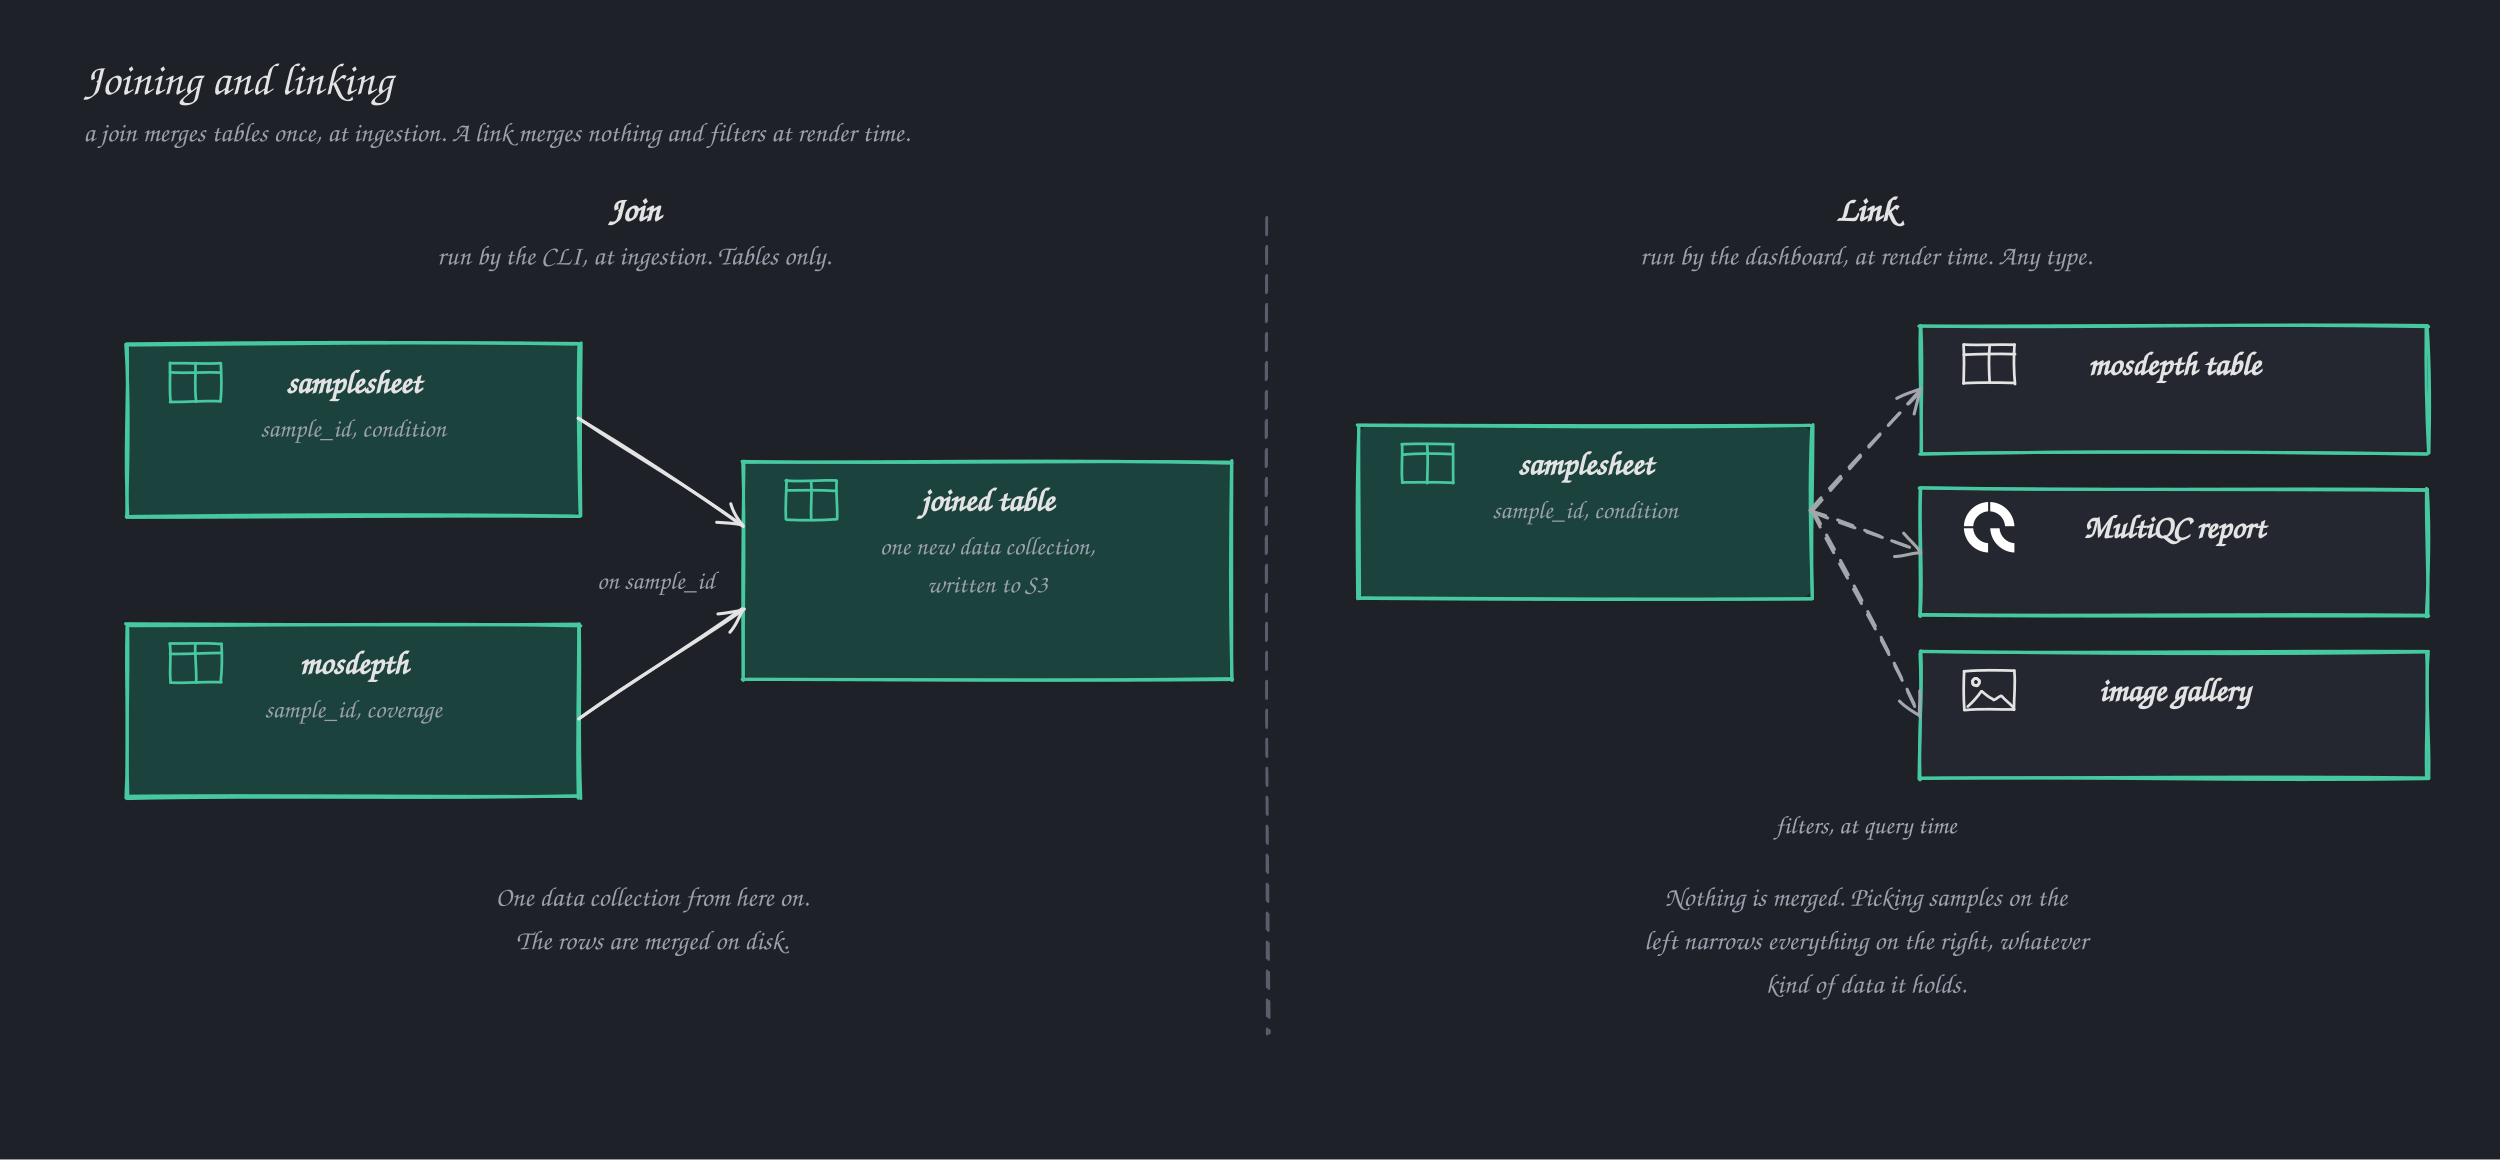
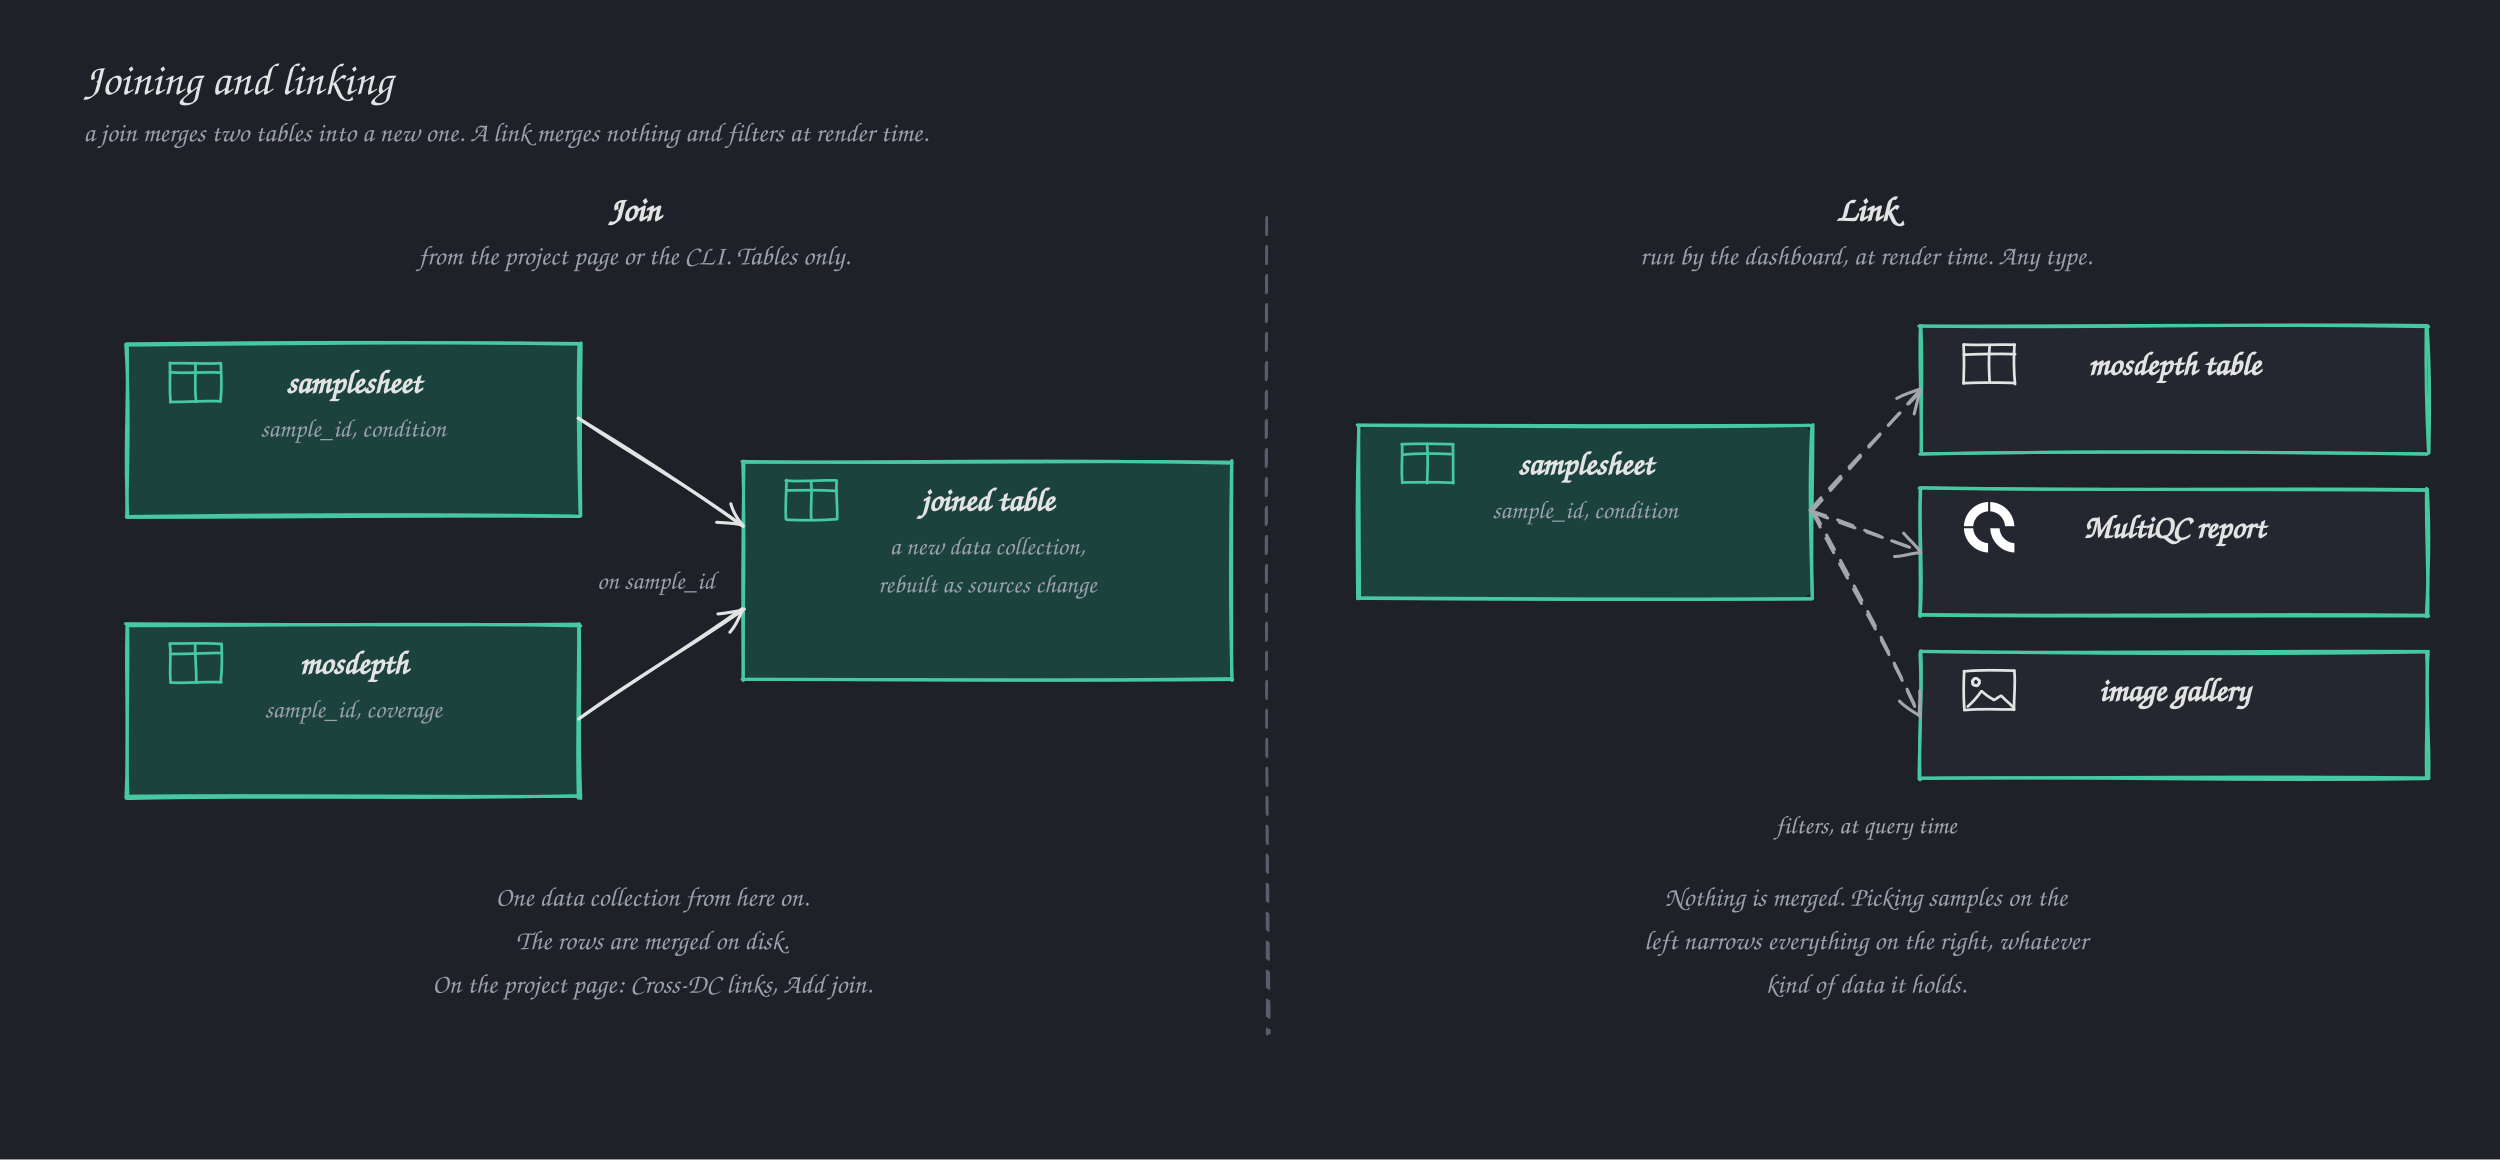
<svg xmlns="http://www.w3.org/2000/svg" width="1380" height="640" viewBox="0 0 1380 640">
  <rect width="1380" height="640" fill="#1f2129" />
  <text x="46.0" y="52.0" font-family="Virgil, Virgil GS, Excalifont, Comic Sans MS, Bradley Hand, cursive" font-size="25" fill="#e3e3e3" text-anchor="start" font-weight="normal">Joining and linking</text>
-   <text x="46.0" y="78.0" font-family="Virgil, Virgil GS, Excalifont, Comic Sans MS, Bradley Hand, cursive" font-size="15" fill="#9aa0ac" text-anchor="start" font-weight="normal">a join merges tables once, at ingestion. A link merges nothing and filters at render time.</text>
+   <text x="46.0" y="78.0" font-family="Virgil, Virgil GS, Excalifont, Comic Sans MS, Bradley Hand, cursive" font-size="15" fill="#9aa0ac" text-anchor="start" font-weight="normal">a join merges two tables into a new one. A link merges nothing and filters at render time.</text>
  <text x="350.0" y="122.0" font-family="Virgil, Virgil GS, Excalifont, Comic Sans MS, Bradley Hand, cursive" font-size="19" fill="#e3e3e3" text-anchor="middle" font-weight="bold">Join</text>
-   <text x="350.0" y="146.0" font-family="Virgil, Virgil GS, Excalifont, Comic Sans MS, Bradley Hand, cursive" font-size="15" fill="#9aa0ac" text-anchor="middle" font-weight="normal">run by the CLI, at ingestion. Tables only.</text>
+   <text x="350.0" y="146.0" font-family="Virgil, Virgil GS, Excalifont, Comic Sans MS, Bradley Hand, cursive" font-size="15" fill="#9aa0ac" text-anchor="middle" font-weight="normal">from the project page or the CLI. Tables only.</text>
  <rect x="70.0" y="190.0" width="250.0" height="95.0" rx="6" fill="#1c423d" />
  <path d="M70.1,189.8 C152.8,188.9 237.1,188.6 319.3,190.0" fill="none" stroke="#46c8a1" stroke-width="1.7" stroke-linecap="round" />
  <path d="M69.9,190.5 C151.9,189.8 235.3,188.7 319.4,189.6" fill="none" stroke="#46c8a1" stroke-width="1.7" stroke-linecap="round" />
  <path d="M320.8,189.3 C320.4,223.1 320.2,253.0 320.6,284.7" fill="none" stroke="#46c8a1" stroke-width="1.7" stroke-linecap="round" />
  <path d="M319.5,190.1 C318.9,220.4 319.4,254.3 320.2,284.8" fill="none" stroke="#46c8a1" stroke-width="1.7" stroke-linecap="round" />
  <path d="M320.3,284.9 C236.8,283.6 151.9,284.1 69.7,285.1" fill="none" stroke="#46c8a1" stroke-width="1.7" stroke-linecap="round" />
  <path d="M319.6,285.1 C236.5,284.4 154.3,285.6 70.0,285.6" fill="none" stroke="#46c8a1" stroke-width="1.7" stroke-linecap="round" />
  <path d="M69.9,285.4 C70.7,252.7 71.5,220.4 69.4,190.0" fill="none" stroke="#46c8a1" stroke-width="1.7" stroke-linecap="round" />
  <path d="M70.6,284.7 C68.5,253.9 70.8,221.9 70.3,190.2" fill="none" stroke="#46c8a1" stroke-width="1.7" stroke-linecap="round" />
  <path d="M94.0,200.5 C103.4,200.3 113.1,201.0 121.7,200.5" fill="none" stroke="#46c8a1" stroke-width="1.5" stroke-linecap="round" />
  <path d="M121.9,200.5 C122.2,208.1 122.5,214.2 121.7,221.6" fill="none" stroke="#46c8a1" stroke-width="1.5" stroke-linecap="round" />
  <path d="M121.7,221.5 C112.2,221.1 102.7,222.0 93.9,221.9" fill="none" stroke="#46c8a1" stroke-width="1.5" stroke-linecap="round" />
  <path d="M94.2,221.9 C93.4,214.5 94.1,208.0 93.8,200.3" fill="none" stroke="#46c8a1" stroke-width="1.5" stroke-linecap="round" />
  <path d="M93.8,205.5 C103.1,206.2 113.3,205.2 121.8,205.7" fill="none" stroke="#46c8a1" stroke-width="1.5" stroke-linecap="round" />
  <path d="M107.9,200.4 C108.1,207.1 107.3,214.4 108.3,221.8" fill="none" stroke="#46c8a1" stroke-width="1.5" stroke-linecap="round" />
  <text x="195.0" y="217.0" font-family="Virgil, Virgil GS, Excalifont, Comic Sans MS, Bradley Hand, cursive" font-size="18" fill="#e3e3e3" text-anchor="middle" font-weight="bold">samplesheet</text>
  <text x="195.0" y="241.0" font-family="Virgil, Virgil GS, Excalifont, Comic Sans MS, Bradley Hand, cursive" font-size="14" fill="#9aa0ac" text-anchor="middle" font-weight="normal">sample_id, condition</text>
  <rect x="70.0" y="345.0" width="250.0" height="95.0" rx="6" fill="#1c423d" />
  <path d="M70.6,345.4 C153.4,345.4 237.2,343.6 320.6,345.5" fill="none" stroke="#46c8a1" stroke-width="1.7" stroke-linecap="round" />
  <path d="M69.3,344.3 C153.0,344.7 235.4,345.4 319.5,344.5" fill="none" stroke="#46c8a1" stroke-width="1.7" stroke-linecap="round" />
  <path d="M319.4,344.8 C319.5,375.2 318.4,407.2 319.2,440.6" fill="none" stroke="#46c8a1" stroke-width="1.7" stroke-linecap="round" />
  <path d="M319.8,344.4 C320.4,375.5 319.2,407.8 320.6,440.8" fill="none" stroke="#46c8a1" stroke-width="1.7" stroke-linecap="round" />
  <path d="M319.7,439.6 C236.6,439.9 152.0,438.7 70.5,439.5" fill="none" stroke="#46c8a1" stroke-width="1.7" stroke-linecap="round" />
  <path d="M320.1,439.2 C235.1,441.4 153.4,438.9 70.0,440.8" fill="none" stroke="#46c8a1" stroke-width="1.7" stroke-linecap="round" />
  <path d="M69.5,440.4 C71.2,409.0 69.2,376.2 70.1,345.4" fill="none" stroke="#46c8a1" stroke-width="1.7" stroke-linecap="round" />
  <path d="M70.6,440.5 C69.5,407.4 71.0,378.2 70.5,345.4" fill="none" stroke="#46c8a1" stroke-width="1.7" stroke-linecap="round" />
  <path d="M93.7,355.2 C103.0,355.4 112.5,354.7 121.8,355.5" fill="none" stroke="#46c8a1" stroke-width="1.5" stroke-linecap="round" />
  <path d="M122.3,355.3 C122.6,362.4 122.6,370.2 121.8,376.4" fill="none" stroke="#46c8a1" stroke-width="1.5" stroke-linecap="round" />
  <path d="M122.2,376.6 C112.2,376.2 103.5,377.2 94.1,376.8" fill="none" stroke="#46c8a1" stroke-width="1.5" stroke-linecap="round" />
  <path d="M94.2,376.6 C93.4,369.8 94.6,362.8 93.8,355.6" fill="none" stroke="#46c8a1" stroke-width="1.5" stroke-linecap="round" />
  <path d="M93.9,361.0 C103.1,361.1 113.3,360.5 122.2,360.4" fill="none" stroke="#46c8a1" stroke-width="1.5" stroke-linecap="round" />
  <path d="M107.8,355.6 C107.5,362.0 108.6,370.0 108.3,376.8" fill="none" stroke="#46c8a1" stroke-width="1.5" stroke-linecap="round" />
  <text x="195.0" y="372.0" font-family="Virgil, Virgil GS, Excalifont, Comic Sans MS, Bradley Hand, cursive" font-size="18" fill="#e3e3e3" text-anchor="middle" font-weight="bold">mosdepth</text>
  <text x="195.0" y="396.0" font-family="Virgil, Virgil GS, Excalifont, Comic Sans MS, Bradley Hand, cursive" font-size="14" fill="#9aa0ac" text-anchor="middle" font-weight="normal">sample_id, coverage</text>
  <rect x="410.0" y="255.0" width="270.0" height="120.0" rx="6" fill="#1c423d" />
  <path d="M410.8,255.2 C499.5,255.2 588.8,253.4 680.0,255.7" fill="none" stroke="#46c8a1" stroke-width="1.7" stroke-linecap="round" />
  <path d="M409.6,254.7 C499.8,256.2 591.0,254.1 679.6,255.1" fill="none" stroke="#46c8a1" stroke-width="1.7" stroke-linecap="round" />
  <path d="M679.8,254.9 C679.2,294.7 678.8,336.3 680.1,375.6" fill="none" stroke="#46c8a1" stroke-width="1.7" stroke-linecap="round" />
  <path d="M680.0,254.2 C679.7,296.3 680.0,335.1 679.9,374.5" fill="none" stroke="#46c8a1" stroke-width="1.7" stroke-linecap="round" />
  <path d="M680.4,375.1 C588.4,376.0 499.0,374.9 409.7,375.0" fill="none" stroke="#46c8a1" stroke-width="1.7" stroke-linecap="round" />
  <path d="M679.6,374.6 C590.2,375.9 498.7,375.2 410.4,375.0" fill="none" stroke="#46c8a1" stroke-width="1.7" stroke-linecap="round" />
  <path d="M410.2,375.0 C410.2,335.8 411.3,294.8 410.0,255.3" fill="none" stroke="#46c8a1" stroke-width="1.7" stroke-linecap="round" />
  <path d="M410.3,375.6 C409.8,335.1 409.9,296.4 410.7,254.6" fill="none" stroke="#46c8a1" stroke-width="1.7" stroke-linecap="round" />
  <path d="M433.7,265.3 C443.4,266.0 453.1,264.9 461.7,265.2" fill="none" stroke="#46c8a1" stroke-width="1.5" stroke-linecap="round" />
  <path d="M461.8,265.5 C461.4,272.7 462.4,280.1 462.1,286.4" fill="none" stroke="#46c8a1" stroke-width="1.5" stroke-linecap="round" />
  <path d="M461.9,286.6 C453.2,287.3 442.9,287.3 434.3,286.9" fill="none" stroke="#46c8a1" stroke-width="1.5" stroke-linecap="round" />
  <path d="M433.8,286.5 C433.5,279.5 434.0,272.2 434.2,265.0" fill="none" stroke="#46c8a1" stroke-width="1.5" stroke-linecap="round" />
  <path d="M434.1,270.7 C443.4,270.6 452.0,270.4 461.7,271.0" fill="none" stroke="#46c8a1" stroke-width="1.5" stroke-linecap="round" />
  <path d="M447.7,265.6 C448.4,273.1 447.4,279.2 447.8,286.4" fill="none" stroke="#46c8a1" stroke-width="1.5" stroke-linecap="round" />
  <text x="545.0" y="282.0" font-family="Virgil, Virgil GS, Excalifont, Comic Sans MS, Bradley Hand, cursive" font-size="18" fill="#e3e3e3" text-anchor="middle" font-weight="bold">joined table</text>
-   <text x="545.0" y="306.0" font-family="Virgil, Virgil GS, Excalifont, Comic Sans MS, Bradley Hand, cursive" font-size="14" fill="#9aa0ac" text-anchor="middle" font-weight="normal">one new data collection,</text>
-   <text x="545.0" y="327.0" font-family="Virgil, Virgil GS, Excalifont, Comic Sans MS, Bradley Hand, cursive" font-size="14" fill="#9aa0ac" text-anchor="middle" font-weight="normal">written to S3</text>
+   <text x="545.0" y="306.0" font-family="Virgil, Virgil GS, Excalifont, Comic Sans MS, Bradley Hand, cursive" font-size="14" fill="#9aa0ac" text-anchor="middle" font-weight="normal">a new data collection,</text>
+   <text x="545.0" y="327.0" font-family="Virgil, Virgil GS, Excalifont, Comic Sans MS, Bradley Hand, cursive" font-size="14" fill="#9aa0ac" text-anchor="middle" font-weight="normal">rebuilt as sources change</text>
  <path d="M319.3,230.8 C349.7,251.6 381.3,269.0 410.1,290.4" fill="none" stroke="#e3e3e3" stroke-width="1.7" stroke-linecap="round" />
  <path d="M319.1,230.9 C348.4,248.2 380.8,269.7 410.3,290.6" fill="none" stroke="#e3e3e3" stroke-width="1.7" stroke-linecap="round" />
  <path d="M410.0,289.8 C407.0,286.6 404.7,282.5 403.4,278.1" fill="none" stroke="#e3e3e3" stroke-width="1.7" stroke-linecap="round" />
  <path d="M409.6,289.7 C404.9,288.8 400.8,288.6 395.6,288.3" fill="none" stroke="#e3e3e3" stroke-width="1.7" stroke-linecap="round" />
  <path d="M320.0,396.4 C349.2,376.2 381.0,356.2 409.7,336.0" fill="none" stroke="#e3e3e3" stroke-width="1.7" stroke-linecap="round" />
  <path d="M319.4,396.9 C349.0,375.1 380.9,357.2 410.9,336.2" fill="none" stroke="#e3e3e3" stroke-width="1.7" stroke-linecap="round" />
  <path d="M409.9,337.0 C406.0,337.3 400.7,338.6 396.3,338.9" fill="none" stroke="#e3e3e3" stroke-width="1.7" stroke-linecap="round" />
  <path d="M409.9,336.8 C407.5,341.8 406.0,345.5 402.9,349.0" fill="none" stroke="#e3e3e3" stroke-width="1.7" stroke-linecap="round" />
  <text x="362.0" y="325.0" font-family="Virgil, Virgil GS, Excalifont, Comic Sans MS, Bradley Hand, cursive" font-size="14" fill="#9aa0ac" text-anchor="middle" font-weight="normal">on sample_id</text>
  <text x="360.0" y="500.0" font-family="Virgil, Virgil GS, Excalifont, Comic Sans MS, Bradley Hand, cursive" font-size="15" fill="#9aa0ac" text-anchor="middle" font-weight="normal">One data collection from here on.</text>
  <text x="360.0" y="524.0" font-family="Virgil, Virgil GS, Excalifont, Comic Sans MS, Bradley Hand, cursive" font-size="15" fill="#9aa0ac" text-anchor="middle" font-weight="normal">The rows are merged on disk.</text>
+   <text x="360.0" y="548.0" font-family="Virgil, Virgil GS, Excalifont, Comic Sans MS, Bradley Hand, cursive" font-size="15" fill="#9aa0ac" text-anchor="middle" font-weight="normal">On the project page: Cross-DC links, Add join.</text>
  <path d="M699.2,120.7 C698.3,271.0 699.0,418.7 700.7,570.3" fill="none" stroke="#585e6b" stroke-width="1.4" stroke-linecap="round" stroke-dasharray="9 7" />
  <path d="M699.3,119.9 C699.1,269.0 699.2,419.8 699.5,570.9" fill="none" stroke="#585e6b" stroke-width="1.4" stroke-linecap="round" stroke-dasharray="9 7" />
  <text x="1030.0" y="122.0" font-family="Virgil, Virgil GS, Excalifont, Comic Sans MS, Bradley Hand, cursive" font-size="19" fill="#e3e3e3" text-anchor="middle" font-weight="bold">Link</text>
  <text x="1030.0" y="146.0" font-family="Virgil, Virgil GS, Excalifont, Comic Sans MS, Bradley Hand, cursive" font-size="15" fill="#9aa0ac" text-anchor="middle" font-weight="normal">run by the dashboard, at render time. Any type.</text>
  <rect x="750.0" y="235.0" width="250.0" height="95.0" rx="6" fill="#1c423d" />
  <path d="M749.7,234.8 C834.8,235.2 915.8,236.5 999.2,234.8" fill="none" stroke="#46c8a1" stroke-width="1.7" stroke-linecap="round" />
  <path d="M749.2,234.6 C833.3,235.0 915.7,235.0 999.3,234.8" fill="none" stroke="#46c8a1" stroke-width="1.7" stroke-linecap="round" />
  <path d="M1000.1,235.0 C998.5,265.1 999.4,297.5 1000.4,330.3" fill="none" stroke="#46c8a1" stroke-width="1.7" stroke-linecap="round" />
  <path d="M1000.8,234.4 C1000.7,267.9 999.6,297.8 1000.4,330.2" fill="none" stroke="#46c8a1" stroke-width="1.7" stroke-linecap="round" />
  <path d="M1000.4,330.5 C915.2,331.1 834.6,330.4 749.4,330.0" fill="none" stroke="#46c8a1" stroke-width="1.7" stroke-linecap="round" />
  <path d="M1000.1,330.6 C916.7,331.1 834.3,331.0 750.3,330.3" fill="none" stroke="#46c8a1" stroke-width="1.7" stroke-linecap="round" />
  <path d="M749.4,330.5 C749.1,296.8 748.8,266.2 750.1,235.2" fill="none" stroke="#46c8a1" stroke-width="1.7" stroke-linecap="round" />
  <path d="M750.5,330.4 C750.4,298.9 750.0,265.1 750.0,235.1" fill="none" stroke="#46c8a1" stroke-width="1.7" stroke-linecap="round" />
  <path d="M773.7,245.2 C783.6,244.8 793.0,245.0 802.2,245.2" fill="none" stroke="#46c8a1" stroke-width="1.5" stroke-linecap="round" />
  <path d="M802.0,245.5 C802.3,253.1 802.0,259.4 802.2,266.7" fill="none" stroke="#46c8a1" stroke-width="1.5" stroke-linecap="round" />
  <path d="M802.2,266.5 C792.9,266.0 782.8,266.3 774.0,266.3" fill="none" stroke="#46c8a1" stroke-width="1.5" stroke-linecap="round" />
  <path d="M774.1,266.5 C773.4,259.2 774.2,252.7 774.0,245.3" fill="none" stroke="#46c8a1" stroke-width="1.5" stroke-linecap="round" />
  <path d="M774.3,251.0 C783.3,250.1 793.2,250.3 801.7,250.7" fill="none" stroke="#46c8a1" stroke-width="1.5" stroke-linecap="round" />
  <path d="M787.8,245.7 C788.4,253.1 787.9,259.2 787.8,266.7" fill="none" stroke="#46c8a1" stroke-width="1.5" stroke-linecap="round" />
  <text x="875.0" y="262.0" font-family="Virgil, Virgil GS, Excalifont, Comic Sans MS, Bradley Hand, cursive" font-size="18" fill="#e3e3e3" text-anchor="middle" font-weight="bold">samplesheet</text>
  <text x="875.0" y="286.0" font-family="Virgil, Virgil GS, Excalifont, Comic Sans MS, Bradley Hand, cursive" font-size="14" fill="#9aa0ac" text-anchor="middle" font-weight="normal">sample_id, condition</text>
  <rect x="1060.0" y="180.0" width="280.0" height="70.0" rx="6" fill="#24272f" />
  <path d="M1060.5,180.0 C1152.2,180.1 1248.1,178.8 1340.6,180.3" fill="none" stroke="#46c8a1" stroke-width="1.7" stroke-linecap="round" />
  <path d="M1059.2,180.0 C1152.5,181.3 1246.6,178.5 1339.9,179.7" fill="none" stroke="#46c8a1" stroke-width="1.7" stroke-linecap="round" />
  <path d="M1339.2,180.4 C1338.9,202.8 1339.4,227.8 1340.5,249.4" fill="none" stroke="#46c8a1" stroke-width="1.7" stroke-linecap="round" />
  <path d="M1339.8,179.8 C1341.4,204.0 1341.3,226.0 1340.8,250.1" fill="none" stroke="#46c8a1" stroke-width="1.7" stroke-linecap="round" />
  <path d="M1339.4,250.5 C1246.2,249.8 1152.6,248.6 1059.7,250.7" fill="none" stroke="#46c8a1" stroke-width="1.7" stroke-linecap="round" />
  <path d="M1339.8,250.7 C1245.9,249.3 1153.4,249.0 1060.6,250.5" fill="none" stroke="#46c8a1" stroke-width="1.7" stroke-linecap="round" />
  <path d="M1060.4,249.3 C1060.4,228.0 1061.4,203.5 1060.4,179.9" fill="none" stroke="#46c8a1" stroke-width="1.7" stroke-linecap="round" />
  <path d="M1060.7,249.4 C1060.8,227.1 1059.3,201.9 1060.0,179.7" fill="none" stroke="#46c8a1" stroke-width="1.7" stroke-linecap="round" />
  <path d="M1084.1,190.2 C1093.1,190.7 1103.3,190.0 1112.0,190.3" fill="none" stroke="#e3e3e3" stroke-width="1.5" stroke-linecap="round" />
  <path d="M1112.0,190.2 C1111.5,197.0 1111.6,205.1 1112.3,212.0" fill="none" stroke="#e3e3e3" stroke-width="1.5" stroke-linecap="round" />
  <path d="M1111.9,211.4 C1102.6,211.1 1092.9,211.1 1083.8,211.5" fill="none" stroke="#e3e3e3" stroke-width="1.5" stroke-linecap="round" />
  <path d="M1083.9,211.7 C1084.1,205.1 1084.3,197.3 1083.9,190.2" fill="none" stroke="#e3e3e3" stroke-width="1.5" stroke-linecap="round" />
  <path d="M1084.0,195.8 C1092.7,195.4 1103.3,195.2 1112.3,195.5" fill="none" stroke="#e3e3e3" stroke-width="1.5" stroke-linecap="round" />
  <path d="M1098.3,190.6 C1097.7,197.1 1097.9,204.5 1098.3,211.3" fill="none" stroke="#e3e3e3" stroke-width="1.5" stroke-linecap="round" />
  <text x="1200.0" y="207.0" font-family="Virgil, Virgil GS, Excalifont, Comic Sans MS, Bradley Hand, cursive" font-size="18" fill="#e3e3e3" text-anchor="middle" font-weight="bold">mosdepth table</text>
  <rect x="1060.0" y="270.0" width="280.0" height="70.0" rx="6" fill="#24272f" />
  <path d="M1060.1,269.2 C1151.8,270.7 1247.9,269.9 1339.8,270.7" fill="none" stroke="#46c8a1" stroke-width="1.7" stroke-linecap="round" />
  <path d="M1059.4,269.4 C1154.4,271.1 1248.2,269.2 1340.0,270.3" fill="none" stroke="#46c8a1" stroke-width="1.7" stroke-linecap="round" />
  <path d="M1339.9,270.1 C1341.4,294.0 1340.5,317.5 1339.3,340.5" fill="none" stroke="#46c8a1" stroke-width="1.7" stroke-linecap="round" />
  <path d="M1339.4,269.6 C1339.1,294.7 1340.5,316.0 1340.2,340.3" fill="none" stroke="#46c8a1" stroke-width="1.7" stroke-linecap="round" />
  <path d="M1339.8,339.6 C1245.4,338.6 1153.4,340.3 1060.2,339.2" fill="none" stroke="#46c8a1" stroke-width="1.7" stroke-linecap="round" />
  <path d="M1340.6,340.0 C1246.0,339.9 1154.8,340.5 1059.6,339.6" fill="none" stroke="#46c8a1" stroke-width="1.7" stroke-linecap="round" />
  <path d="M1060.0,340.3 C1061.5,317.3 1059.4,291.8 1059.9,269.6" fill="none" stroke="#46c8a1" stroke-width="1.7" stroke-linecap="round" />
  <path d="M1059.7,339.9 C1060.5,318.0 1059.1,291.8 1060.3,269.5" fill="none" stroke="#46c8a1" stroke-width="1.7" stroke-linecap="round" />
  <g transform="translate(1084.0,277.0) scale(0.11155)" fill="#ffffff">
    <path d="M46.66 120.546C49.28 81.098 80.97 49.49 120.46 47.01V0.943C55.5 3.503 3.28 55.62 0.58 120.546H46.66Z" />
    <path d="M120.19 204.85C80.74 202.23 49.13 170.543 46.65 131.055H0.58C3.14 196.011 55.26 248.227 120.19 250.927V204.85Z" />
    <path d="M130.969 47.02C170.419 49.64 202.029 81.328 204.509 120.816H250.579C248.019 55.86 195.899 3.643 130.969 0.943V47.02Z" />
    <path d="M250.579 204.85C211.129 202.23 179.519 170.543 177.039 131.055H130.969C133.529 196.011 185.649 248.227 250.579 250.927V204.85Z" />
  </g>
  <text x="1200.0" y="297.0" font-family="Virgil, Virgil GS, Excalifont, Comic Sans MS, Bradley Hand, cursive" font-size="18" fill="#e3e3e3" text-anchor="middle" font-weight="bold">MultiQC report</text>
  <rect x="1060.0" y="360.0" width="280.0" height="70.0" rx="6" fill="#24272f" />
  <path d="M1060.8,359.7 C1154.3,360.8 1246.7,359.1 1340.5,359.6" fill="none" stroke="#46c8a1" stroke-width="1.7" stroke-linecap="round" />
  <path d="M1060.0,359.5 C1152.4,360.8 1246.0,361.4 1339.6,359.9" fill="none" stroke="#46c8a1" stroke-width="1.7" stroke-linecap="round" />
  <path d="M1339.5,360.8 C1340.5,384.8 1338.9,406.3 1339.4,429.3" fill="none" stroke="#46c8a1" stroke-width="1.7" stroke-linecap="round" />
  <path d="M1340.4,360.8 C1338.6,383.0 1341.3,407.9 1340.7,429.7" fill="none" stroke="#46c8a1" stroke-width="1.7" stroke-linecap="round" />
  <path d="M1340.3,429.8 C1245.7,431.4 1154.1,428.5 1059.8,429.7" fill="none" stroke="#46c8a1" stroke-width="1.7" stroke-linecap="round" />
  <path d="M1340.7,429.4 C1245.6,428.4 1152.6,429.5 1060.7,429.5" fill="none" stroke="#46c8a1" stroke-width="1.7" stroke-linecap="round" />
  <path d="M1059.3,430.0 C1059.5,407.7 1061.0,383.1 1059.8,360.7" fill="none" stroke="#46c8a1" stroke-width="1.7" stroke-linecap="round" />
  <path d="M1059.9,430.5 C1059.0,406.2 1061.3,381.8 1060.4,359.3" fill="none" stroke="#46c8a1" stroke-width="1.7" stroke-linecap="round" />
  <path d="M1084.2,370.6 C1092.7,369.7 1103.3,370.0 1111.9,370.2" fill="none" stroke="#e3e3e3" stroke-width="1.5" stroke-linecap="round" />
  <path d="M1111.9,370.2 C1112.6,377.6 1111.7,384.8 1111.7,391.8" fill="none" stroke="#e3e3e3" stroke-width="1.5" stroke-linecap="round" />
  <path d="M1111.8,391.6 C1103.2,391.8 1094.0,391.0 1084.3,392.0" fill="none" stroke="#e3e3e3" stroke-width="1.5" stroke-linecap="round" />
  <path d="M1084.3,391.4 C1083.8,384.2 1083.9,377.4 1084.2,370.5" fill="none" stroke="#e3e3e3" stroke-width="1.5" stroke-linecap="round" />
  <path d="M1092.6,376.5 C1092.8,377.0 1092.6,377.0 1092.6,377.2" fill="none" stroke="#e3e3e3" stroke-width="1.5" stroke-linecap="round" />
  <path d="M1092.3,377.4 C1092.1,377.8 1091.9,377.5 1091.9,378.2" fill="none" stroke="#e3e3e3" stroke-width="1.5" stroke-linecap="round" />
  <path d="M1091.8,378.1 C1091.9,378.5 1091.3,378.0 1091.2,378.4" fill="none" stroke="#e3e3e3" stroke-width="1.5" stroke-linecap="round" />
  <path d="M1091.2,378.6 C1090.7,378.4 1090.7,378.6 1090.3,378.3" fill="none" stroke="#e3e3e3" stroke-width="1.5" stroke-linecap="round" />
  <path d="M1090.4,378.3 C1090.3,378.2 1089.8,378.1 1089.4,378.0" fill="none" stroke="#e3e3e3" stroke-width="1.5" stroke-linecap="round" />
  <path d="M1089.5,378.2 C1089.1,378.1 1089.2,377.5 1089.0,377.3" fill="none" stroke="#e3e3e3" stroke-width="1.5" stroke-linecap="round" />
  <path d="M1088.9,377.5 C1089.1,377.2 1089.2,376.5 1088.9,376.7" fill="none" stroke="#e3e3e3" stroke-width="1.5" stroke-linecap="round" />
  <path d="M1088.9,376.5 C1088.5,376.1 1088.6,375.7 1089.1,375.6" fill="none" stroke="#e3e3e3" stroke-width="1.5" stroke-linecap="round" />
  <path d="M1089.1,375.5 C1089.4,375.4 1089.1,375.4 1089.5,375.0" fill="none" stroke="#e3e3e3" stroke-width="1.5" stroke-linecap="round" />
  <path d="M1089.4,375.0 C1089.6,374.8 1089.8,374.5 1090.3,374.5" fill="none" stroke="#e3e3e3" stroke-width="1.5" stroke-linecap="round" />
  <path d="M1090.2,374.5 C1090.2,374.5 1091.0,374.4 1091.3,374.6" fill="none" stroke="#e3e3e3" stroke-width="1.5" stroke-linecap="round" />
  <path d="M1091.2,374.5 C1091.1,374.5 1091.6,374.9 1091.8,375.1" fill="none" stroke="#e3e3e3" stroke-width="1.5" stroke-linecap="round" />
  <path d="M1091.9,375.0 C1092.1,375.1 1092.2,375.8 1092.4,375.6" fill="none" stroke="#e3e3e3" stroke-width="1.5" stroke-linecap="round" />
  <path d="M1092.6,375.6 C1092.8,376.3 1092.5,376.0 1092.5,376.7" fill="none" stroke="#e3e3e3" stroke-width="1.5" stroke-linecap="round" />
  <path d="M1086.2,390.0 C1088.7,387.8 1091.3,385.0 1093.7,381.6" fill="none" stroke="#e3e3e3" stroke-width="1.5" stroke-linecap="round" />
  <path d="M1094.0,381.6 C1096.3,383.6 1097.6,384.7 1100.0,385.9" fill="none" stroke="#e3e3e3" stroke-width="1.5" stroke-linecap="round" />
  <path d="M1100.5,386.4 C1101.8,386.1 1102.7,384.9 1104.5,384.1" fill="none" stroke="#e3e3e3" stroke-width="1.5" stroke-linecap="round" />
  <path d="M1105.0,384.3 C1107.4,387.0 1108.8,387.7 1111.2,390.3" fill="none" stroke="#e3e3e3" stroke-width="1.5" stroke-linecap="round" />
  <text x="1200.0" y="387.0" font-family="Virgil, Virgil GS, Excalifont, Comic Sans MS, Bradley Hand, cursive" font-size="18" fill="#e3e3e3" text-anchor="middle" font-weight="bold">image gallery</text>
  <path d="M999.8,282.7 C1021.3,258.3 1041.1,236.2 1060.7,214.4" fill="none" stroke="#a1a7ad" stroke-width="1.7" stroke-linecap="round" stroke-dasharray="9 7" />
  <path d="M999.2,281.5 C1018.9,259.3 1040.1,236.9 1060.4,215.8" fill="none" stroke="#a1a7ad" stroke-width="1.7" stroke-linecap="round" stroke-dasharray="9 7" />
  <path d="M1060.3,214.6 C1054.7,216.7 1051.8,217.3 1047.0,219.9" fill="none" stroke="#a1a7ad" stroke-width="1.7" stroke-linecap="round" />
  <path d="M1059.9,215.2 C1059.1,219.1 1057.6,224.2 1056.6,228.5" fill="none" stroke="#a1a7ad" stroke-width="1.7" stroke-linecap="round" />
  <path d="M1000.5,282.6 C1018.1,290.1 1040.0,296.3 1059.9,304.4" fill="none" stroke="#a1a7ad" stroke-width="1.7" stroke-linecap="round" stroke-dasharray="9 7" />
  <path d="M999.2,281.9 C1019.9,288.1 1038.5,297.1 1060.0,304.1" fill="none" stroke="#a1a7ad" stroke-width="1.7" stroke-linecap="round" stroke-dasharray="9 7" />
  <path d="M1060.0,304.6 C1057.2,300.6 1054.3,298.5 1050.8,294.3" fill="none" stroke="#a1a7ad" stroke-width="1.7" stroke-linecap="round" />
  <path d="M1060.2,305.3 C1056.3,304.8 1051.5,307.1 1045.8,307.2" fill="none" stroke="#a1a7ad" stroke-width="1.7" stroke-linecap="round" />
  <path d="M1000.6,282.9 C1020.0,321.5 1041.7,356.0 1059.1,394.7" fill="none" stroke="#a1a7ad" stroke-width="1.7" stroke-linecap="round" stroke-dasharray="9 7" />
  <path d="M1000.6,281.3 C1021.0,318.3 1041.6,356.4 1060.0,395.8" fill="none" stroke="#a1a7ad" stroke-width="1.7" stroke-linecap="round" stroke-dasharray="9 7" />
  <path d="M1059.5,394.7 C1059.4,389.9 1060.0,385.3 1059.7,381.4" fill="none" stroke="#a1a7ad" stroke-width="1.7" stroke-linecap="round" />
  <path d="M1059.6,395.0 C1056.5,393.2 1051.6,390.3 1048.5,387.0" fill="none" stroke="#a1a7ad" stroke-width="1.7" stroke-linecap="round" />
  <text x="1030.0" y="460.0" font-family="Virgil, Virgil GS, Excalifont, Comic Sans MS, Bradley Hand, cursive" font-size="14" fill="#a1a7ad" text-anchor="middle" font-weight="normal">filters, at query time</text>
  <text x="1030.0" y="500.0" font-family="Virgil, Virgil GS, Excalifont, Comic Sans MS, Bradley Hand, cursive" font-size="15" fill="#9aa0ac" text-anchor="middle" font-weight="normal">Nothing is merged. Picking samples on the</text>
  <text x="1030.0" y="524.0" font-family="Virgil, Virgil GS, Excalifont, Comic Sans MS, Bradley Hand, cursive" font-size="15" fill="#9aa0ac" text-anchor="middle" font-weight="normal">left narrows everything on the right, whatever</text>
  <text x="1030.0" y="548.0" font-family="Virgil, Virgil GS, Excalifont, Comic Sans MS, Bradley Hand, cursive" font-size="15" fill="#9aa0ac" text-anchor="middle" font-weight="normal">kind of data it holds.</text>
</svg>
